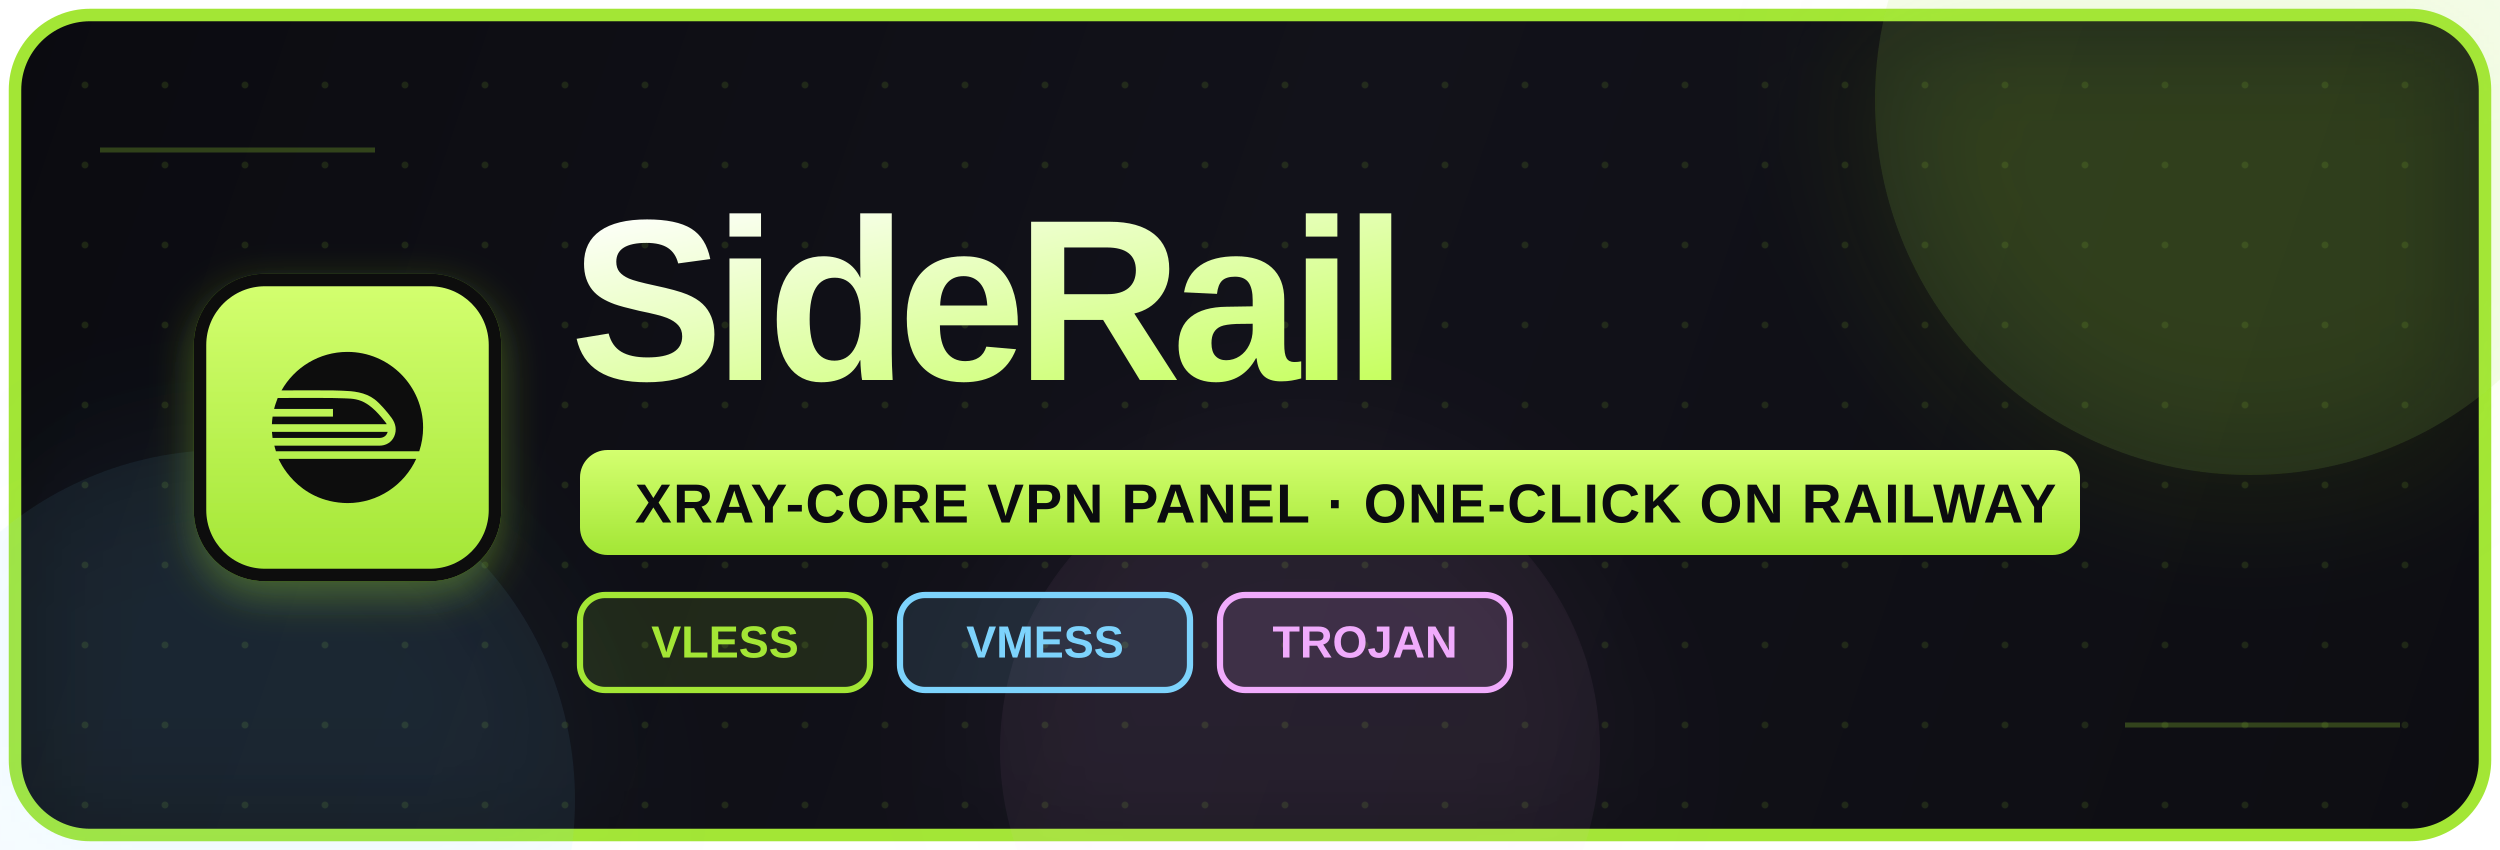
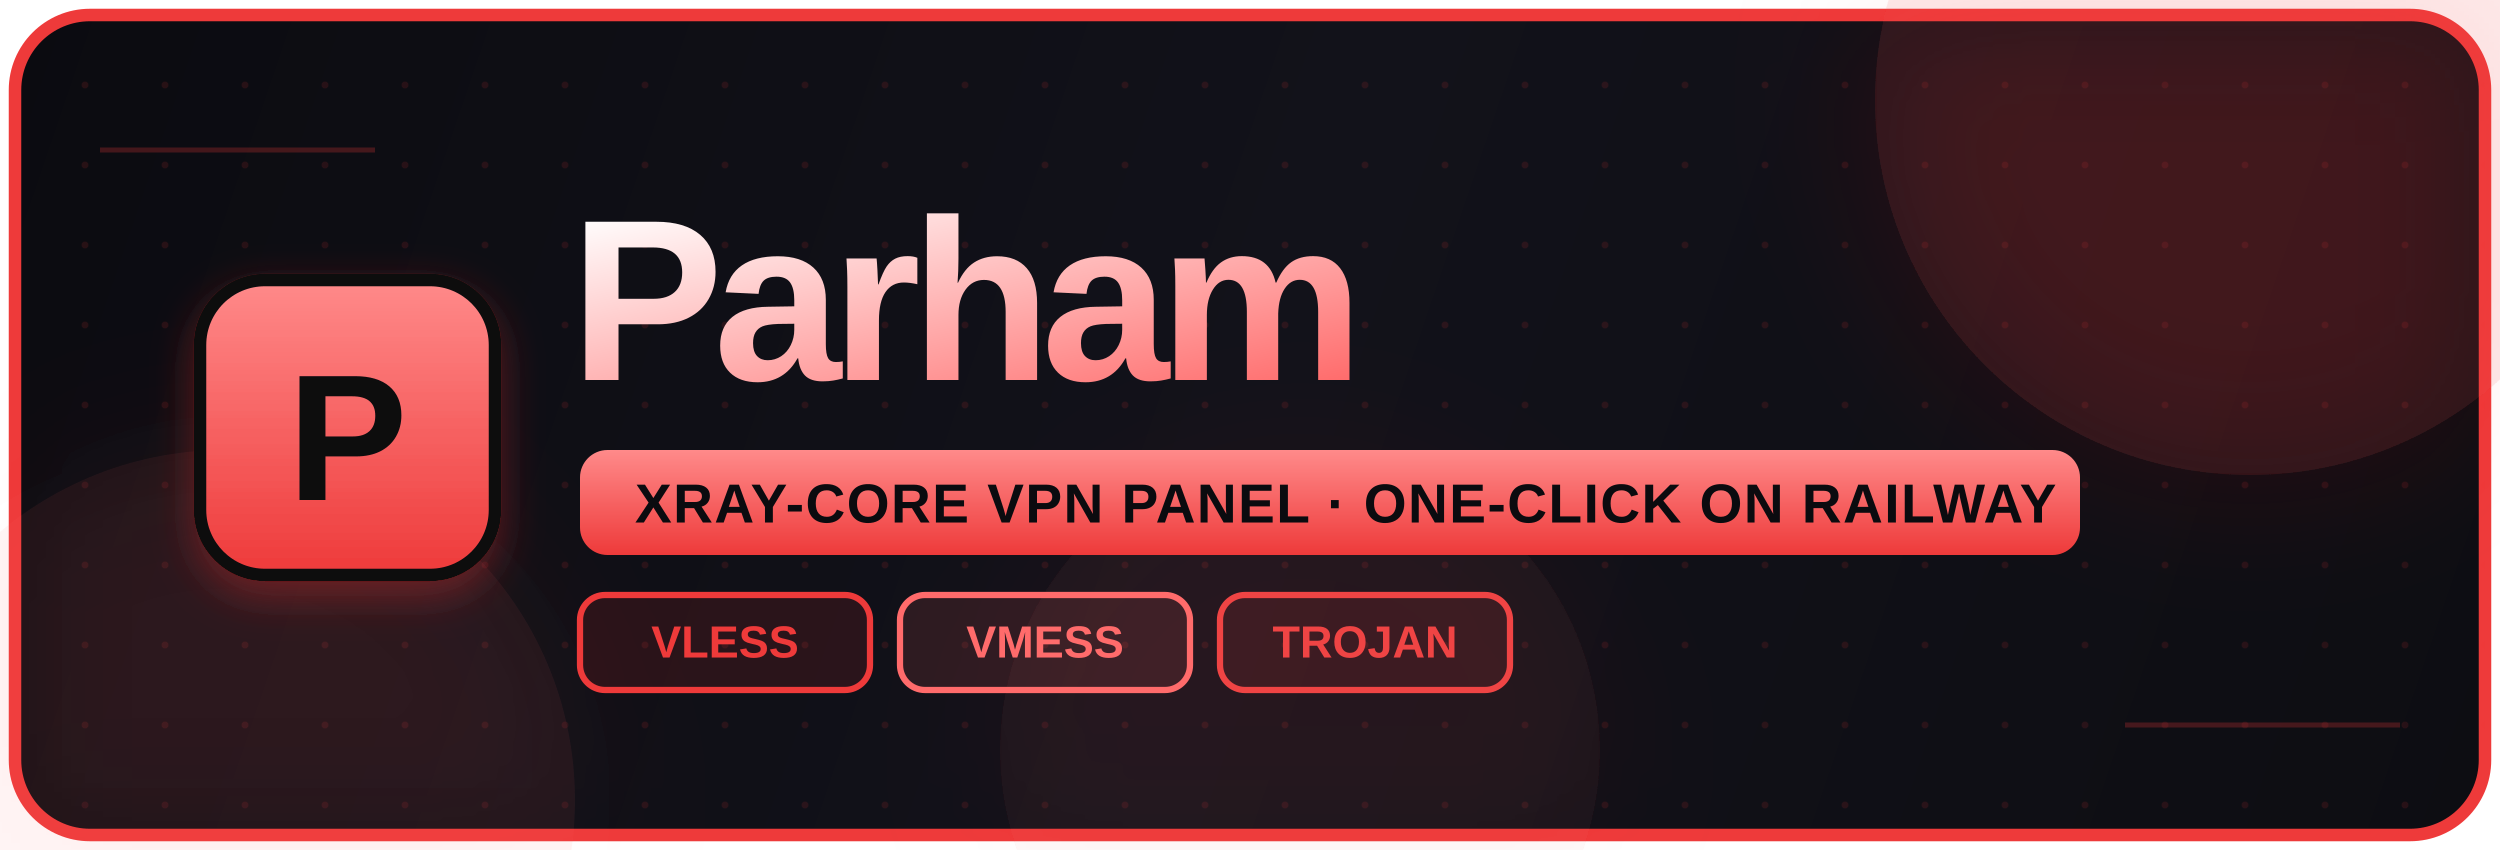
- <svg xmlns="http://www.w3.org/2000/svg" width="1000" height="340" viewBox="0 0 1000 340" fill="none" font-family="'Segoe UI', 'Helvetica Neue', Arial, sans-serif" role="img" aria-label="SideRail">
+ <svg xmlns="http://www.w3.org/2000/svg" width="1000" height="340" viewBox="0 0 1000 340" fill="none" font-family="'Segoe UI', 'Helvetica Neue', Arial, sans-serif" role="img" aria-label="Parham">
  <defs>
    <linearGradient id="bg" x1="0" y1="0" x2="1000" y2="340" gradientUnits="userSpaceOnUse">
      <stop offset="0" stop-color="#0b0b10" />
      <stop offset="0.5" stop-color="#12121a" />
      <stop offset="1" stop-color="#0d0d12" />
    </linearGradient>
    <linearGradient id="green" x1="0" y1="0" x2="0" y2="1">
-       <stop offset="0" stop-color="#d4ff70" />
-       <stop offset="1" stop-color="#a3e635" />
+       <stop offset="0" stop-color="#ff8a8a" />
+       <stop offset="1" stop-color="#ee3a3a" />
    </linearGradient>
    <linearGradient id="greentext" x1="0" y1="0" x2="1" y2="1">
      <stop offset="0" stop-color="#ffffff" />
-       <stop offset="1" stop-color="#c6ff5e" />
+       <stop offset="1" stop-color="#ff6b6b" />
    </linearGradient>
    <pattern id="dots" width="32" height="32" patternUnits="userSpaceOnUse">
-       <circle cx="2" cy="2" r="1.4" fill="#a3e635" fill-opacity="0.12" />
+       <circle cx="2" cy="2" r="1.4" fill="#ee3a3a" fill-opacity="0.12" />
    </pattern>
    <filter id="glow" x="-60%" y="-60%" width="220%" height="220%">
      <feGaussianBlur stdDeviation="30" result="b" />
      <feMerge>
        <feMergeNode in="b" />
        <feMergeNode in="SourceGraphic" />
      </feMerge>
    </filter>
    <filter id="softshadow" x="-30%" y="-30%" width="160%" height="160%">
-       <feDropShadow dx="0" dy="6" stdDeviation="8" flood-color="#a3e635" flood-opacity="0.35" />
+       <feDropShadow dx="0" dy="6" stdDeviation="8" flood-color="#ee3a3a" flood-opacity="0.35" />
    </filter>
  </defs>
-   <rect x="6" y="6" width="988" height="328" rx="30" fill="url(#bg)" stroke="#a3e635" stroke-width="5" />
+   <rect x="6" y="6" width="988" height="328" rx="30" fill="url(#bg)" stroke="#ee3a3a" stroke-width="5" />
  <rect x="6" y="6" width="988" height="328" rx="30" fill="url(#dots)" />
-   <circle cx="900" cy="40" r="150" fill="#a3e635" fill-opacity="0.12" filter="url(#glow)" />
-   <circle cx="90" cy="320" r="140" fill="#7dd3fc" fill-opacity="0.07" filter="url(#glow)" />
-   <circle cx="520" cy="300" r="120" fill="#f0abfc" fill-opacity="0.05" filter="url(#glow)" />
-   <line x1="40" y1="60" x2="150" y2="60" stroke="#a3e635" stroke-width="2" stroke-opacity="0.25" />
-   <line x1="850" y1="290" x2="960" y2="290" stroke="#a3e635" stroke-width="2" stroke-opacity="0.25" />
+   <circle cx="900" cy="40" r="150" fill="#ee3a3a" fill-opacity="0.12" filter="url(#glow)" />
+   <circle cx="90" cy="320" r="140" fill="#ff6b6b" fill-opacity="0.07" filter="url(#glow)" />
+   <circle cx="520" cy="300" r="120" fill="#ef4444" fill-opacity="0.05" filter="url(#glow)" />
+   <line x1="40" y1="60" x2="150" y2="60" stroke="#ee3a3a" stroke-width="2" stroke-opacity="0.25" />
+   <line x1="850" y1="290" x2="960" y2="290" stroke="#ee3a3a" stroke-width="2" stroke-opacity="0.25" />
  <g transform="translate(80 112)" filter="url(#softshadow)">
    <rect x="0" y="0" width="118" height="118" rx="26" fill="url(#green)" stroke="#0b0b0f" stroke-width="5" />
-     <g transform="translate(59 59) scale(0.42) translate(-139 -87)" fill="#0b0b0f">
-       <path d="M204.443 116.854C193.075 141.7 168.049 158.997 138.924 158.997C90.299 158.262 73.403 117.029 73.331 116.854H204.443Z" />
-       <path d="M138.924 15C178.732 15 211.001 47.252 211 87.029C210.993 94.707 209.756 102.334 207.332 109.62H70.835C69.942 106.835 69.347 104.312 69.347 104.312H169.343C175.731 104.311 181.006 101.043 183.458 95.564C186.122 89.601 184.994 83.376 181.076 77.962C176.838 72.109 169.728 63.892 164.805 60.17C155.733 53.307 144.205 52.3 134.825 51.987L132.133 51.888C127.784 51.706 126.956 51.606 104.693 51.606V51.615C104.693 51.615 85.856 51.627 76.185 51.648C88.56 29.787 111.994 15 138.924 15Z" />
-       <path d="M177.241 91.175C176.416 94.367 173.877 96.94 169.343 96.94H67.615C67.353 95.045 67.171 93.122 67.056 91.175H177.241Z" />
-       <path d="M104.673 58.837C123.768 58.837 127.022 58.915 131.819 59.112C146.208 59.726 156.269 57.631 174.968 81.788C175.485 82.447 175.998 83.122 176.38 83.868H67C67.103 81.442 67.325 79.021 67.668 76.617H125.163V69.316H69.112C69.77 66.335 71.122 62.67 72.522 58.89C83.342 58.861 94.453 58.837 104.673 58.837Z" />
-     </g>
+     <text x="59" y="88" text-anchor="middle" font-size="72" font-weight="900" fill="#0b0b0f">P</text>
  </g>
-   <text x="228" y="152" font-size="92" font-weight="900" letter-spacing="-4" fill="url(#greentext)">SideRail</text>
+   <text x="228" y="152" font-size="92" font-weight="900" letter-spacing="-4" fill="url(#greentext)">Parham</text>
  <rect x="232" y="180" width="600" height="42" rx="11" fill="url(#green)" />
  <text x="254" y="209" font-size="22" font-weight="800" letter-spacing="0.6" fill="#0b0b0f">XRAY-CORE VPN PANEL · ONE-CLICK ON RAILWAY</text>
  <g font-size="18" font-weight="800">
    <g transform="translate(232 238)">
-       <rect x="0" y="0" width="116" height="38" rx="10" fill="#a3e635" fill-opacity="0.12" stroke="#a3e635" stroke-width="2.5" />
-       <text x="58" y="25" text-anchor="middle" fill="#a3e635">VLESS</text>
+       <rect x="0" y="0" width="116" height="38" rx="10" fill="#ee3a3a" fill-opacity="0.12" stroke="#ee3a3a" stroke-width="2.5" />
+       <text x="58" y="25" text-anchor="middle" fill="#ee3a3a">VLESS</text>
    </g>
    <g transform="translate(360 238)">
-       <rect x="0" y="0" width="116" height="38" rx="10" fill="#7dd3fc" fill-opacity="0.12" stroke="#7dd3fc" stroke-width="2.5" />
-       <text x="58" y="25" text-anchor="middle" fill="#7dd3fc">VMESS</text>
+       <rect x="0" y="0" width="116" height="38" rx="10" fill="#ff6b6b" fill-opacity="0.12" stroke="#ff6b6b" stroke-width="2.5" />
+       <text x="58" y="25" text-anchor="middle" fill="#ff6b6b">VMESS</text>
    </g>
    <g transform="translate(488 238)">
-       <rect x="0" y="0" width="116" height="38" rx="10" fill="#f0abfc" fill-opacity="0.12" stroke="#f0abfc" stroke-width="2.5" />
-       <text x="58" y="25" text-anchor="middle" fill="#f0abfc">TROJAN</text>
+       <rect x="0" y="0" width="116" height="38" rx="10" fill="#ef4444" fill-opacity="0.12" stroke="#ef4444" stroke-width="2.5" />
+       <text x="58" y="25" text-anchor="middle" fill="#ef4444">TROJAN</text>
    </g>
  </g>
</svg>
